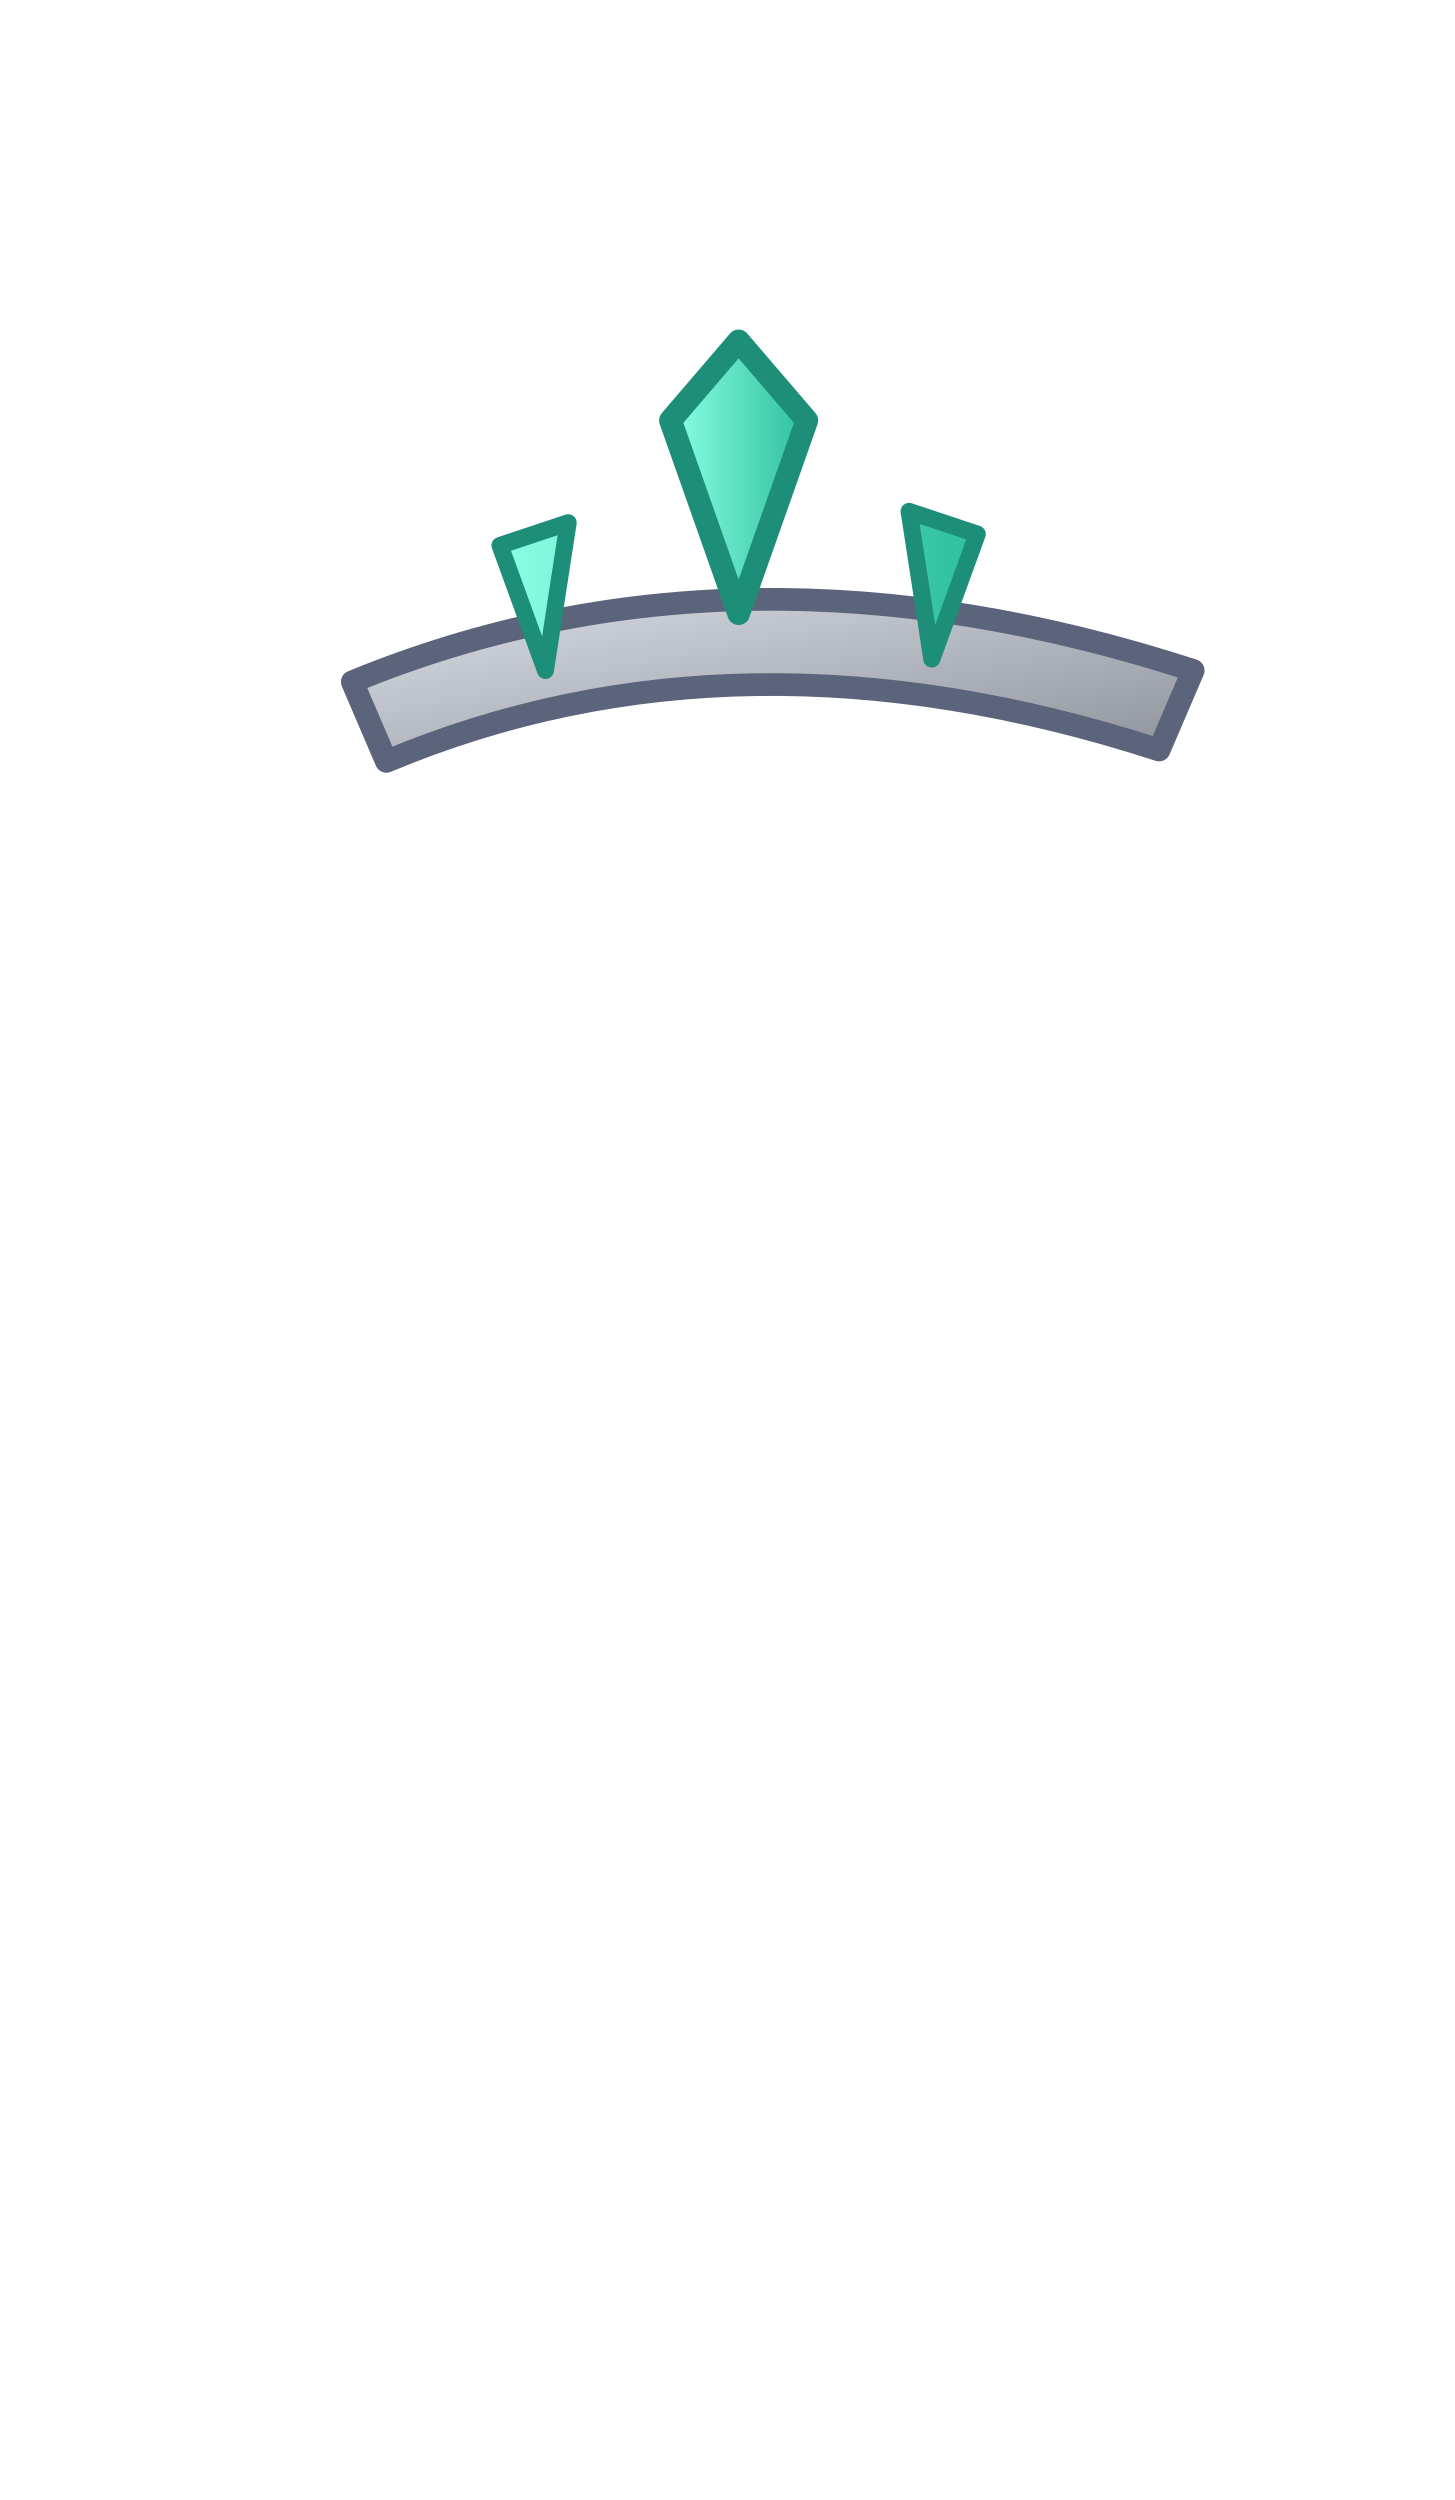
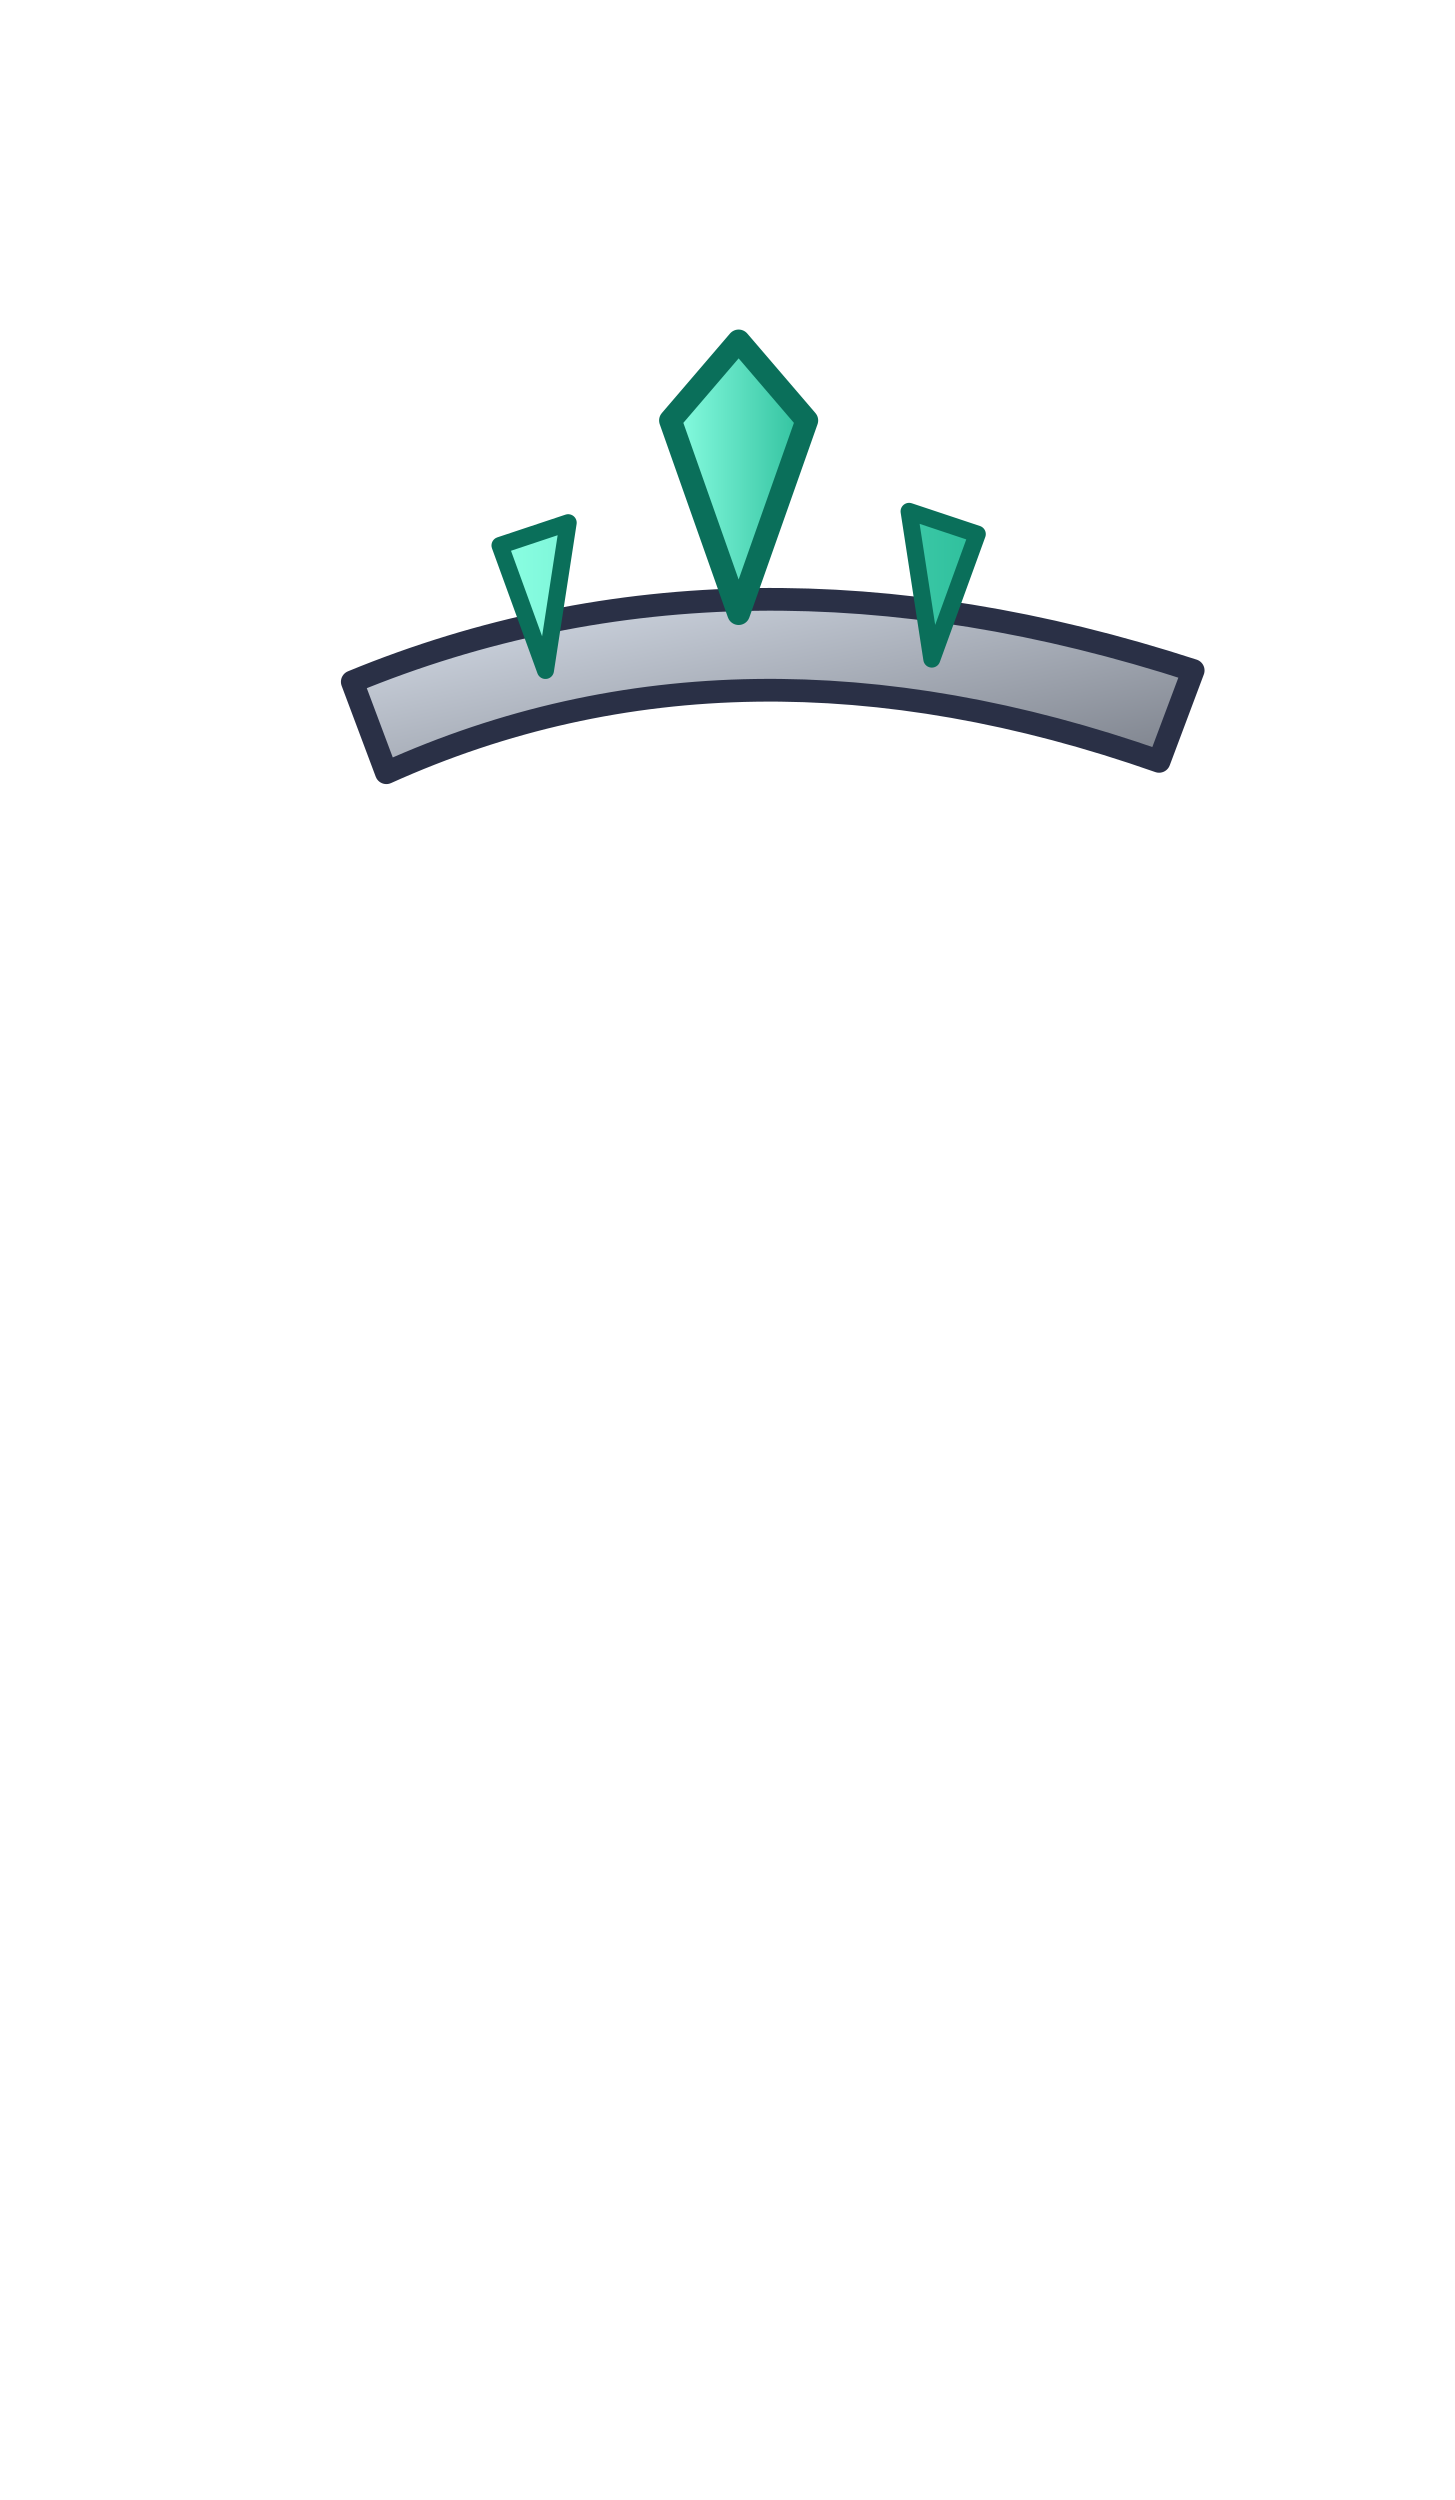
<svg xmlns="http://www.w3.org/2000/svg" width="256" height="440" viewBox="0 0 256 440">
  <defs>
    <linearGradient id="metal" x1="0" y1="0" x2="1" y2="1">
-       <stop offset="0" stop-color="#d9dde6" />
-       <stop offset="1" stop-color="#8d919a" />
+       <stop offset="0" stop-color="#d9e0eb" />
+       <stop offset="1" stop-color="#797e88" />
    </linearGradient>
    <linearGradient id="lit" x1="0" y1="0" x2="1" y2="0">
      <stop offset="0" stop-color="#8bffe3" />
      <stop offset="1" stop-color="#2ebf9c" />
    </linearGradient>
  </defs>
  <g stroke-linejoin="round" stroke-linecap="round">
-     <path d="M62,120 Q130,92 210,118 L204,132 Q130,108 68,134 Z" fill="url(#metal)" stroke="#5b647a" stroke-width="4" />
-     <path d="M130,108 L118,74 L130,60 L142,74 Z" fill="url(#lit)" stroke="#1d8f78" stroke-width="4" />
-     <path d="M96,118 L88,96 L100,92 Z M164,116 L172,94 L160,90 Z" fill="url(#lit)" stroke="#1d8f78" stroke-width="3" />
+     <path d="M62,120 Q130,92 210,118 L204,134 Q130,108 68,136 Z" fill="url(#metal)" stroke="#2a3046" stroke-width="4" />
+     <path d="M130,108 L118,74 L130,60 L142,74 Z" fill="url(#lit)" stroke="#0a6f5a" stroke-width="4" />
+     <path d="M96,118 L88,96 L100,92 Z M164,116 L172,94 L160,90 Z" fill="url(#lit)" stroke="#0a6f5a" stroke-width="3" />
  </g>
</svg>
